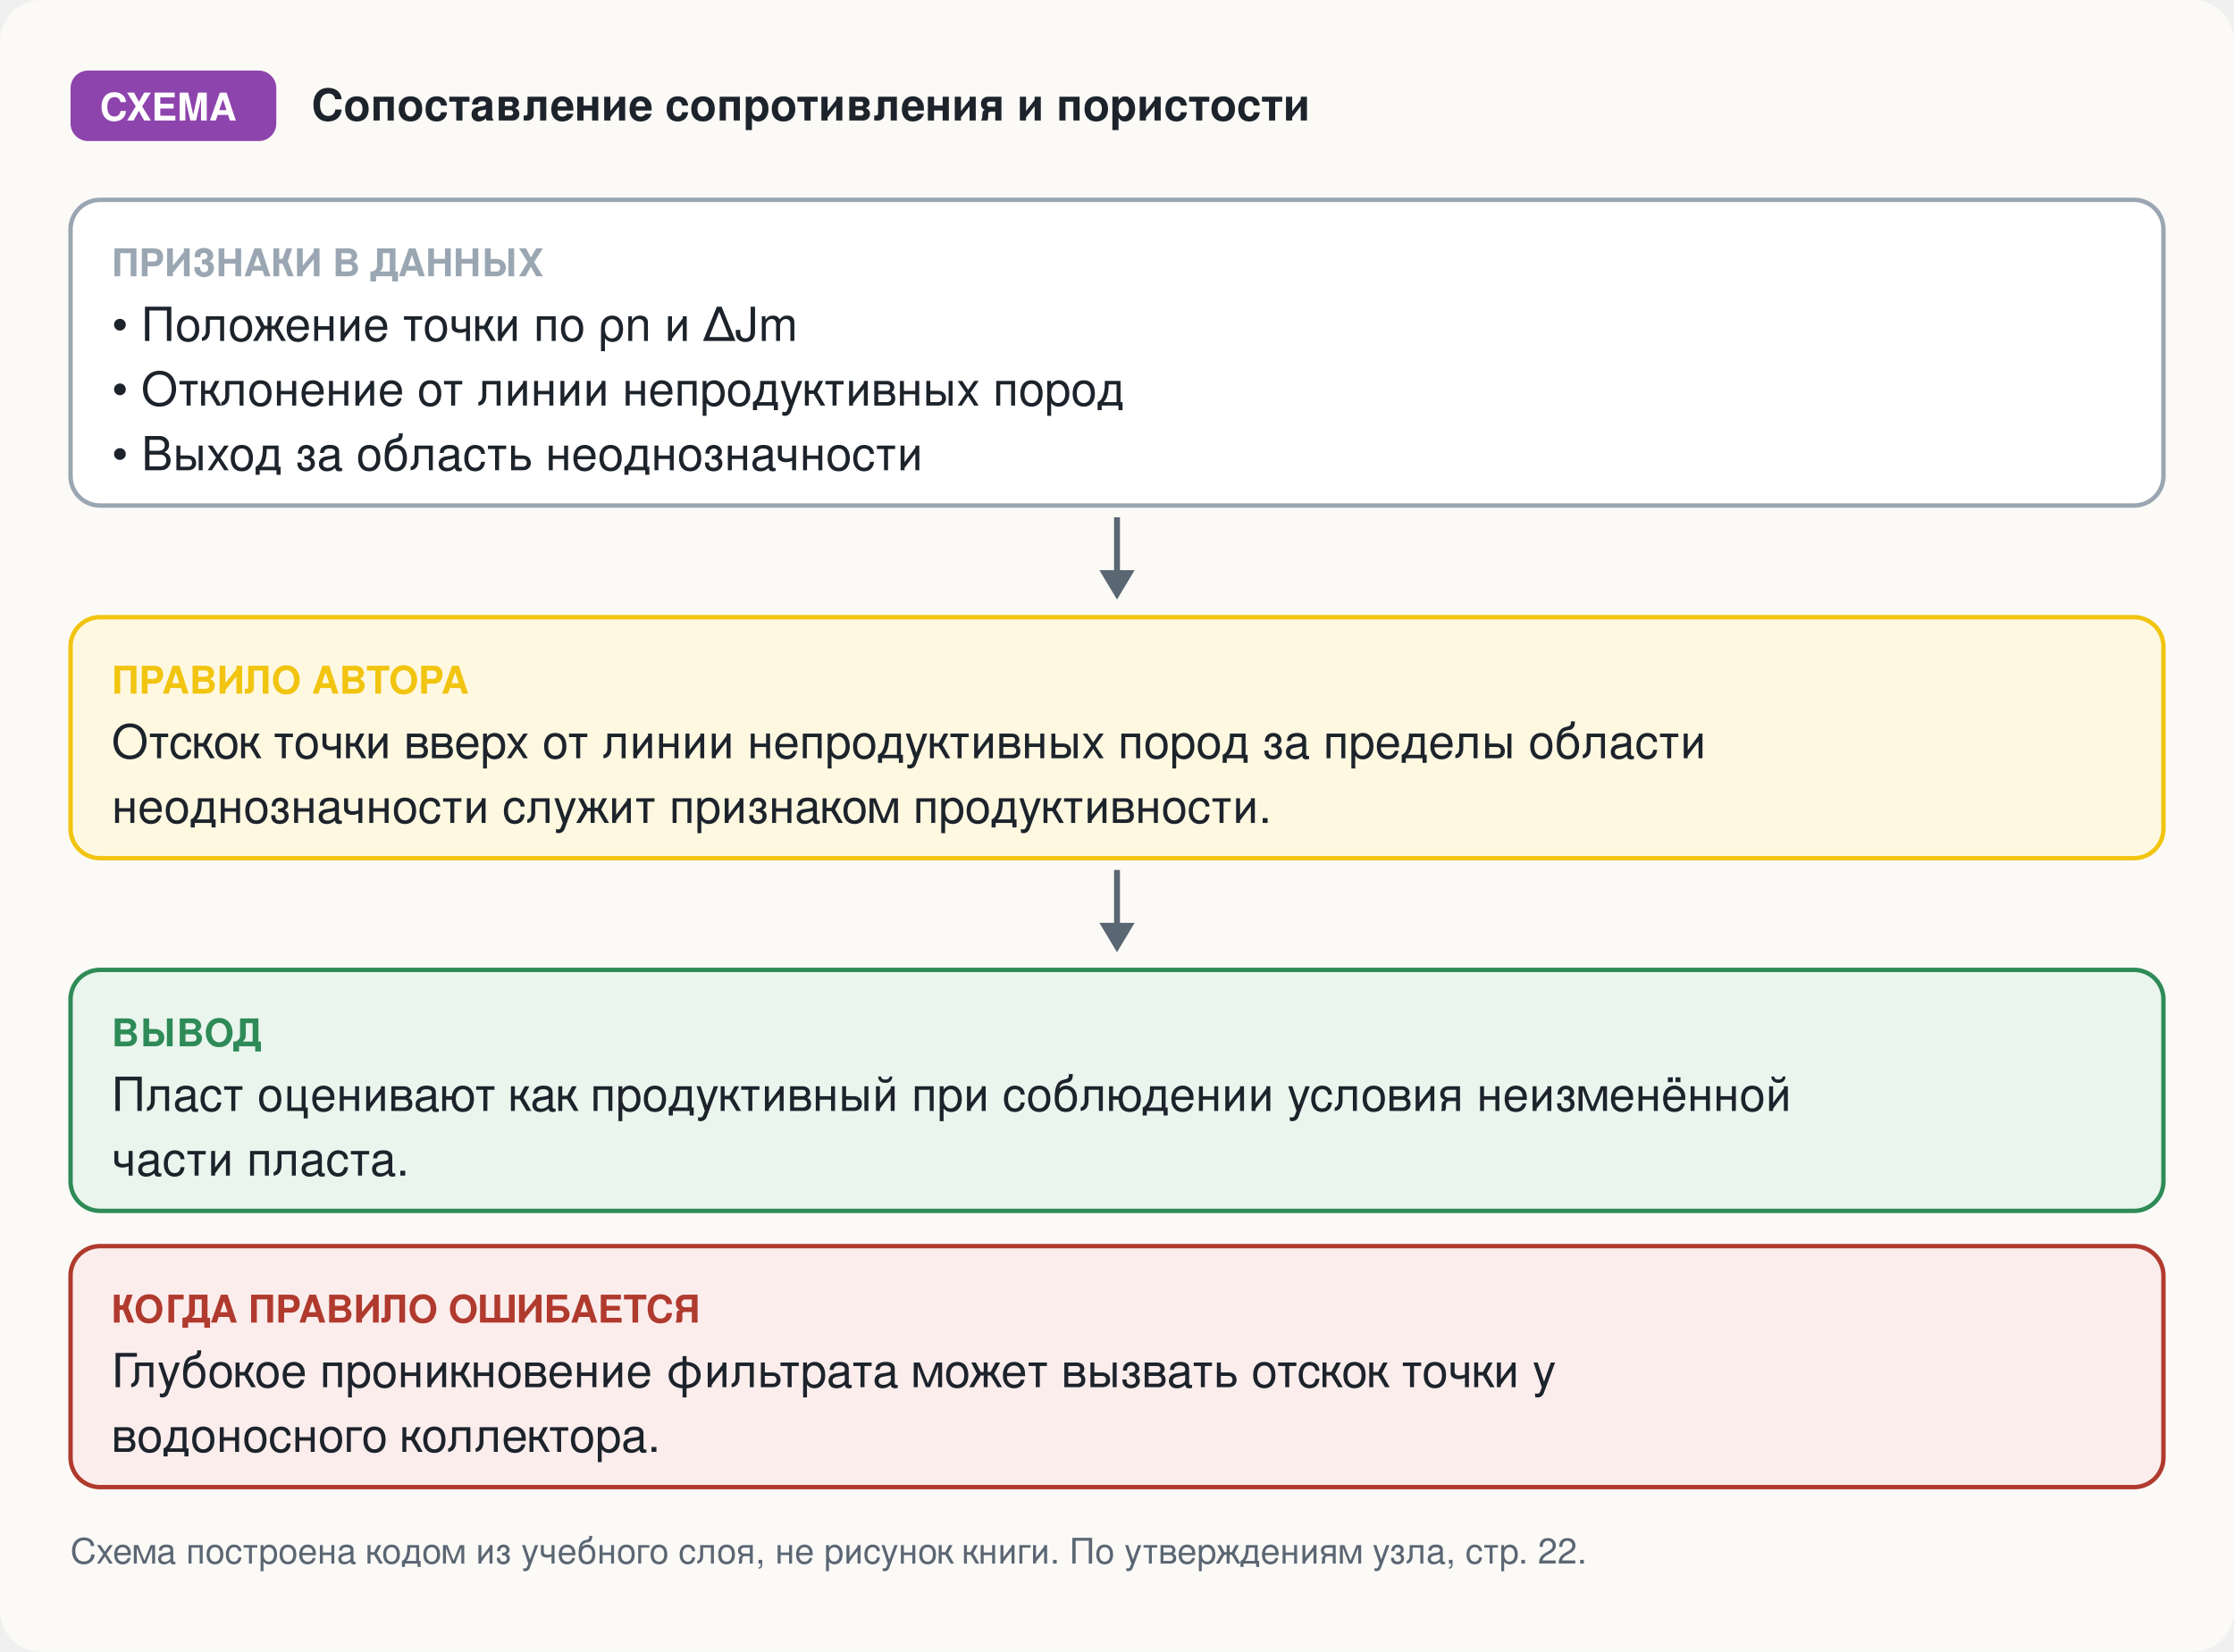
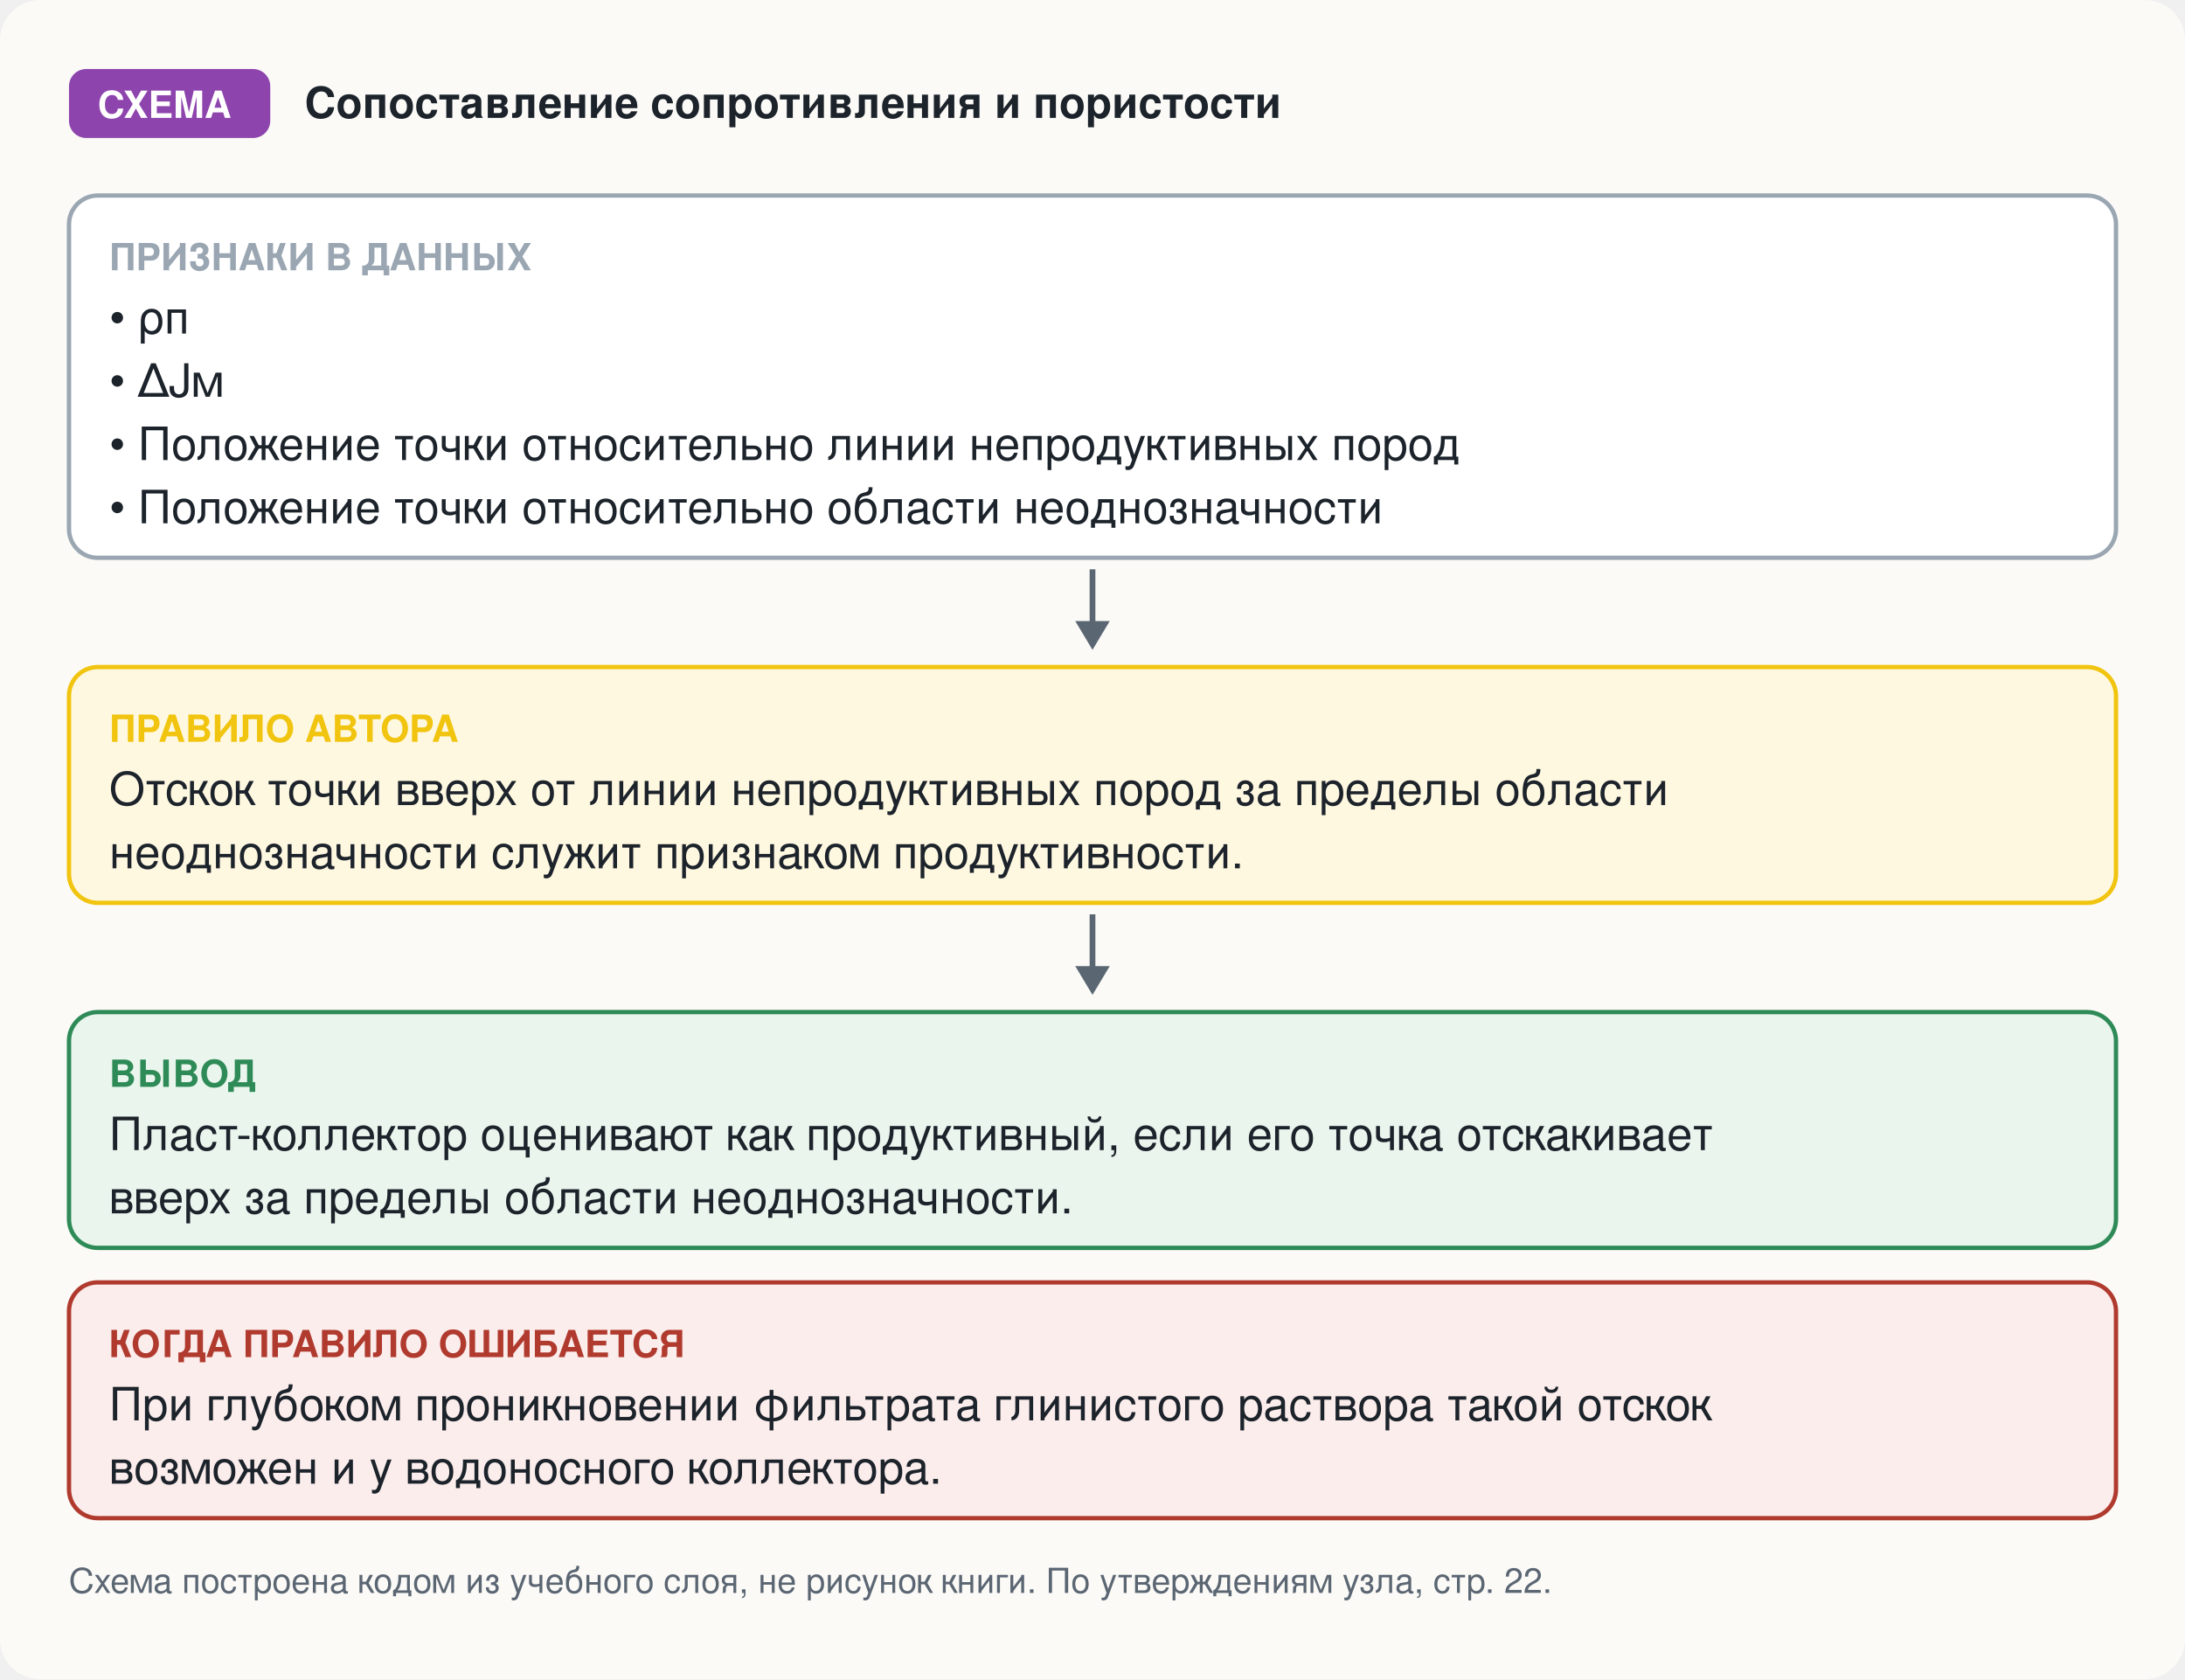
- <svg xmlns="http://www.w3.org/2000/svg" viewBox="0 0 760 562" width="760" height="562" role="img">
-   <rect x="0" y="0" width="760" height="562" rx="14" fill="#FBFAF7" />
+ <svg xmlns="http://www.w3.org/2000/svg" viewBox="0 0 760 584" width="760" height="584" role="img">
+   <rect x="0" y="0" width="760" height="584" rx="14" fill="#FBFAF7" />
  <rect x="24" y="24" width="70" height="24" rx="6" fill="#8E44AD" />
  <text x="34" y="41" font-size="13" font-weight="700" fill="#fff" font-family="Segoe UI, -apple-system, Helvetica, Arial, sans-serif">СХЕМА</text>
  <text x="106" y="41" font-size="15" font-weight="700" fill="#1C232B" font-family="Segoe UI, -apple-system, Helvetica, Arial, sans-serif">Сопоставление сопротивления и пористости</text>
-   <rect x="24" y="68" width="712" height="104" rx="10" fill="#FFFFFF" stroke="#9AA6B2" stroke-width="1.5" />
+   <rect x="24" y="68" width="712" height="126" rx="10" fill="#FFFFFF" stroke="#9AA6B2" stroke-width="1.5" />
  <text x="38" y="94" font-size="13" font-weight="700" fill="#9AA6B2" text-anchor="start" font-family="Segoe UI, -apple-system, Helvetica, Arial, sans-serif">ПРИЗНАКИ В ДАННЫХ</text>
-   <text x="38" y="116" font-size="16" font-weight="400" fill="#1C232B" text-anchor="start" font-family="Segoe UI, -apple-system, Helvetica, Arial, sans-serif">• Положение точки по ρn и ΔJm</text>
-   <text x="38" y="138" font-size="16" font-weight="400" fill="#1C232B" text-anchor="start" font-family="Segoe UI, -apple-system, Helvetica, Arial, sans-serif">• Отклонение от линии непродуктивных пород</text>
-   <text x="38" y="160" font-size="16" font-weight="400" fill="#1C232B" text-anchor="start" font-family="Segoe UI, -apple-system, Helvetica, Arial, sans-serif">• Выход за область неоднозначности</text>
-   <line x1="380.0" y1="176" x2="380.0" y2="198" stroke="#5B6673" stroke-width="2" />
-   <polygon points="374.0,194 386.0,194 380.0,204" fill="#5B6673" />
-   <rect x="24" y="210" width="712" height="82" rx="10" fill="#FFF8E1" stroke="#F1C40F" stroke-width="1.5" />
-   <text x="38" y="236" font-size="13" font-weight="700" fill="#F1C40F" text-anchor="start" font-family="Segoe UI, -apple-system, Helvetica, Arial, sans-serif">ПРАВИЛО АВТОРА</text>
-   <text x="38" y="258" font-size="16" font-weight="400" fill="#1C232B" text-anchor="start" font-family="Segoe UI, -apple-system, Helvetica, Arial, sans-serif">Отскок точки вверх от линии непродуктивных пород за пределы области</text>
-   <text x="38" y="280" font-size="16" font-weight="400" fill="#1C232B" text-anchor="start" font-family="Segoe UI, -apple-system, Helvetica, Arial, sans-serif">неоднозначности служит признаком продуктивности.</text>
-   <line x1="380.0" y1="296" x2="380.0" y2="318" stroke="#5B6673" stroke-width="2" />
-   <polygon points="374.0,314 386.0,314 380.0,324" fill="#5B6673" />
-   <rect x="24" y="330" width="712" height="82" rx="10" fill="#EAF5EE" stroke="#2E8B57" stroke-width="1.5" />
-   <text x="38" y="356" font-size="13" font-weight="700" fill="#2E8B57" text-anchor="start" font-family="Segoe UI, -apple-system, Helvetica, Arial, sans-serif">ВЫВОД</text>
-   <text x="38" y="378" font-size="16" font-weight="400" fill="#1C232B" text-anchor="start" font-family="Segoe UI, -apple-system, Helvetica, Arial, sans-serif">Пласт оценивают как продуктивный при соблюдении условия неизменённой</text>
-   <text x="38" y="400" font-size="16" font-weight="400" fill="#1C232B" text-anchor="start" font-family="Segoe UI, -apple-system, Helvetica, Arial, sans-serif">части пласта.</text>
-   <rect x="24" y="424" width="712" height="82" rx="10" fill="#FBEDEC" stroke="#B03A2E" stroke-width="1.5" />
-   <text x="38" y="450" font-size="13" font-weight="700" fill="#B03A2E" text-anchor="start" font-family="Segoe UI, -apple-system, Helvetica, Arial, sans-serif">КОГДА ПРАВИЛО ОШИБАЕТСЯ</text>
-   <text x="38" y="472" font-size="16" font-weight="400" fill="#1C232B" text-anchor="start" font-family="Segoe UI, -apple-system, Helvetica, Arial, sans-serif">Глубокое проникновение фильтрата может вызвать отскок точки у</text>
-   <text x="38" y="494" font-size="16" font-weight="400" fill="#1C232B" text-anchor="start" font-family="Segoe UI, -apple-system, Helvetica, Arial, sans-serif">водоносного коллектора.</text>
-   <text x="24" y="532" font-size="12" font-weight="400" fill="#5B6673" text-anchor="start" font-family="Segoe UI, -apple-system, Helvetica, Arial, sans-serif">Схема построена кодом из учебного слоя, не рисунок книги. По утверждениям узла, стр. 22.</text>
+   <text x="38" y="116" font-size="16" font-weight="400" fill="#1C232B" text-anchor="start" font-family="Segoe UI, -apple-system, Helvetica, Arial, sans-serif">• ρп</text>
+   <text x="38" y="138" font-size="16" font-weight="400" fill="#1C232B" text-anchor="start" font-family="Segoe UI, -apple-system, Helvetica, Arial, sans-serif">• ΔJм</text>
+   <text x="38" y="160" font-size="16" font-weight="400" fill="#1C232B" text-anchor="start" font-family="Segoe UI, -apple-system, Helvetica, Arial, sans-serif">• Положение точки относительно линии непродуктивных пород</text>
+   <text x="38" y="182" font-size="16" font-weight="400" fill="#1C232B" text-anchor="start" font-family="Segoe UI, -apple-system, Helvetica, Arial, sans-serif">• Положение точки относительно области неоднозначности</text>
+   <line x1="380.0" y1="198" x2="380.0" y2="220" stroke="#5B6673" stroke-width="2" />
+   <polygon points="374.0,216 386.0,216 380.0,226" fill="#5B6673" />
+   <rect x="24" y="232" width="712" height="82" rx="10" fill="#FFF8E1" stroke="#F1C40F" stroke-width="1.5" />
+   <text x="38" y="258" font-size="13" font-weight="700" fill="#F1C40F" text-anchor="start" font-family="Segoe UI, -apple-system, Helvetica, Arial, sans-serif">ПРАВИЛО АВТОРА</text>
+   <text x="38" y="280" font-size="16" font-weight="400" fill="#1C232B" text-anchor="start" font-family="Segoe UI, -apple-system, Helvetica, Arial, sans-serif">Отскок точки вверх от линии непродуктивных пород за пределы области</text>
+   <text x="38" y="302" font-size="16" font-weight="400" fill="#1C232B" text-anchor="start" font-family="Segoe UI, -apple-system, Helvetica, Arial, sans-serif">неоднозначности служит признаком продуктивности.</text>
+   <line x1="380.0" y1="318" x2="380.0" y2="340" stroke="#5B6673" stroke-width="2" />
+   <polygon points="374.0,336 386.0,336 380.0,346" fill="#5B6673" />
+   <rect x="24" y="352" width="712" height="82" rx="10" fill="#EAF5EE" stroke="#2E8B57" stroke-width="1.5" />
+   <text x="38" y="378" font-size="13" font-weight="700" fill="#2E8B57" text-anchor="start" font-family="Segoe UI, -apple-system, Helvetica, Arial, sans-serif">ВЫВОД</text>
+   <text x="38" y="400" font-size="16" font-weight="400" fill="#1C232B" text-anchor="start" font-family="Segoe UI, -apple-system, Helvetica, Arial, sans-serif">Пласт-коллектор оценивают как продуктивный, если его точка отскакивает</text>
+   <text x="38" y="422" font-size="16" font-weight="400" fill="#1C232B" text-anchor="start" font-family="Segoe UI, -apple-system, Helvetica, Arial, sans-serif">вверх за пределы области неоднозначности.</text>
+   <rect x="24" y="446" width="712" height="82" rx="10" fill="#FBEDEC" stroke="#B03A2E" stroke-width="1.5" />
+   <text x="38" y="472" font-size="13" font-weight="700" fill="#B03A2E" text-anchor="start" font-family="Segoe UI, -apple-system, Helvetica, Arial, sans-serif">КОГДА ПРАВИЛО ОШИБАЕТСЯ</text>
+   <text x="38" y="494" font-size="16" font-weight="400" fill="#1C232B" text-anchor="start" font-family="Segoe UI, -apple-system, Helvetica, Arial, sans-serif">При глубоком проникновении фильтрата глинистого раствора такой отскок</text>
+   <text x="38" y="516" font-size="16" font-weight="400" fill="#1C232B" text-anchor="start" font-family="Segoe UI, -apple-system, Helvetica, Arial, sans-serif">возможен и у водоносного коллектора.</text>
+   <text x="24" y="554" font-size="12" font-weight="400" fill="#5B6673" text-anchor="start" font-family="Segoe UI, -apple-system, Helvetica, Arial, sans-serif">Схема построена кодом из учебного слоя, не рисунок книги. По утверждениям узла, стр. 22.</text>
</svg>
